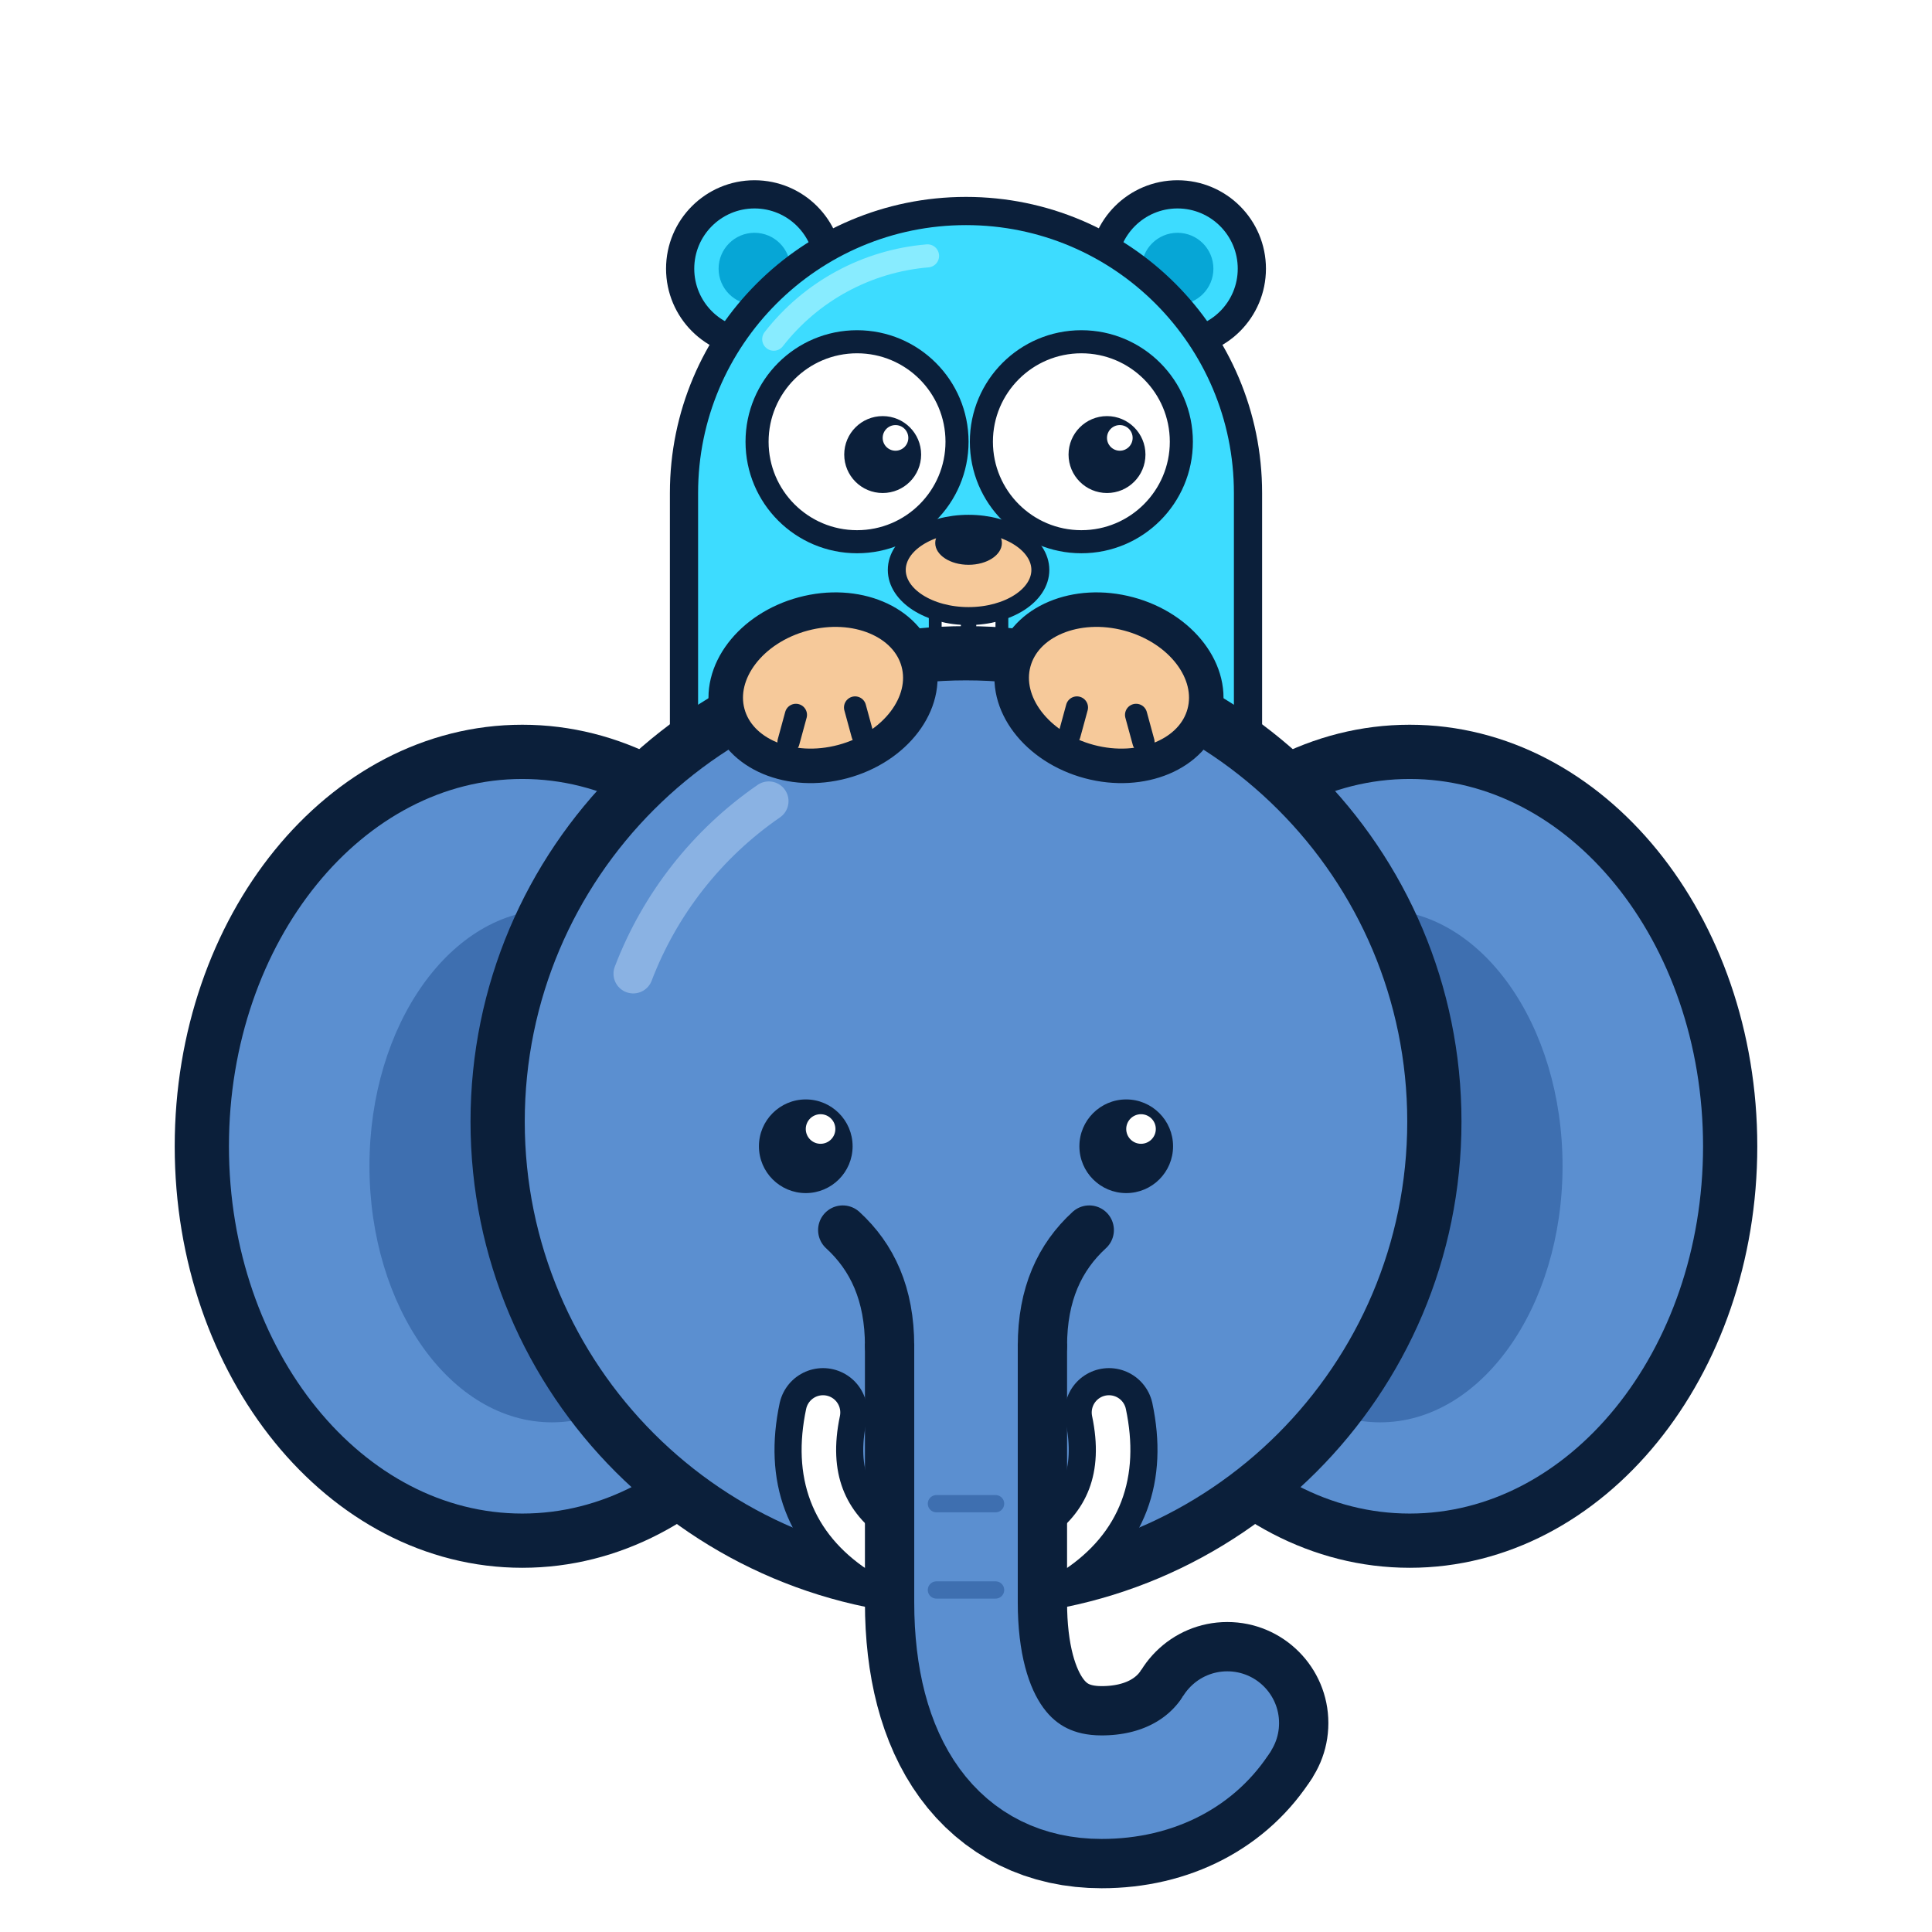
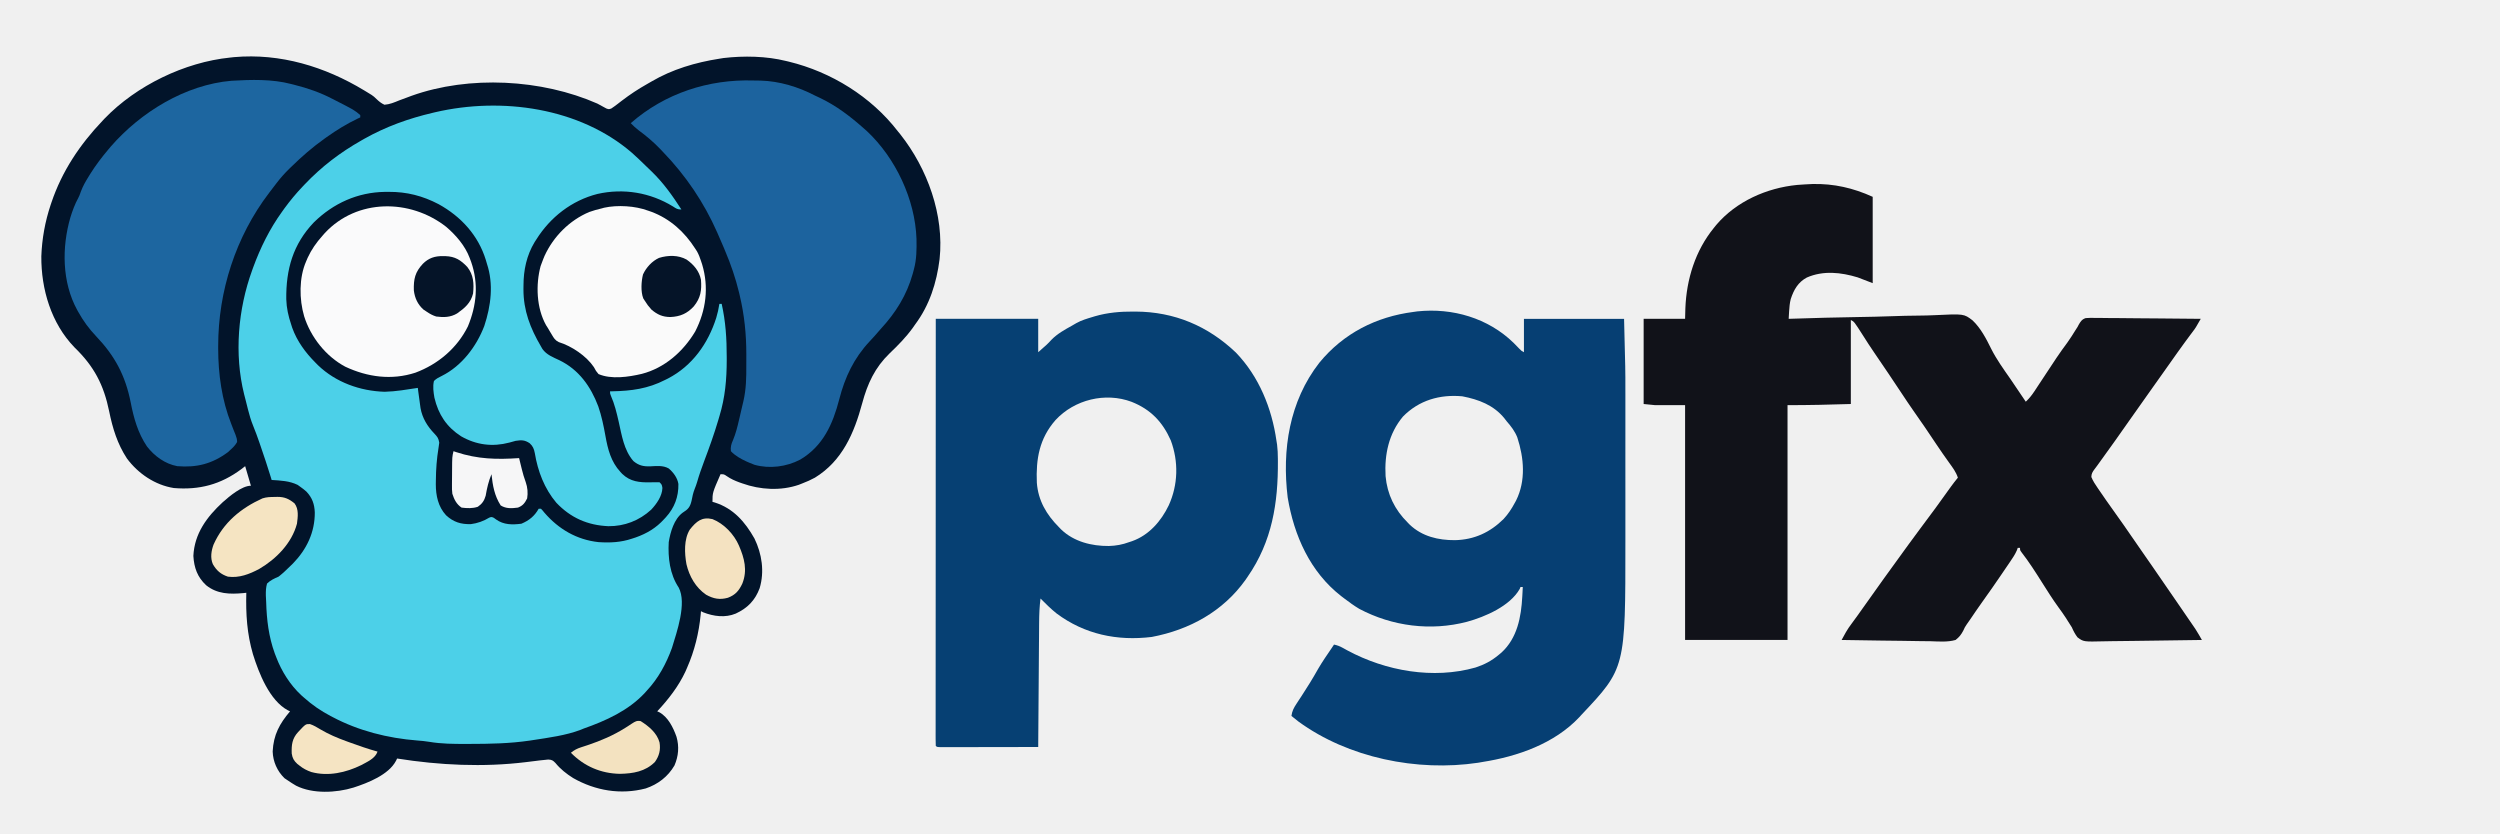
- <svg xmlns="http://www.w3.org/2000/svg" width="1254" height="1254" viewBox="0 0 1254 1254">
-   <rect width="1254" height="1254" fill="#fff" />
-   <g transform="translate(67 40) scale(1.6)" stroke="#0B1F3A" stroke-width="22" stroke-linejoin="round" stroke-linecap="round">
-     <g transform="translate(350 175) scale(.52)">
-       <circle cx="-165" cy="-175" r="58" fill="#3DDCFF" />
-       <circle cx="-165" cy="-175" r="28" fill="#06A6D6" stroke="none" />
-       <circle cx="165" cy="-175" r="58" fill="#3DDCFF" />
-       <circle cx="165" cy="-175" r="28" fill="#06A6D6" stroke="none" />
-       <path d="M-220 0 A220 220 0 0 1 220 0 V300 H-220 Z" fill="#3DDCFF" />
-       <path d="M-150 -120 A170 170 0 0 1 -30 -185" fill="none" stroke="#9BF0FF" stroke-width="18" opacity=".8" />
-       <circle cx="-85" cy="-40" r="78" fill="#fff" stroke-width="18" />
-       <circle cx="90" cy="-40" r="78" fill="#fff" stroke-width="18" />
-       <circle cx="-65" cy="-30" r="30" fill="#0B1F3A" stroke="none" />
-       <circle cx="110" cy="-30" r="30" fill="#0B1F3A" stroke="none" />
-       <circle cx="-55" cy="-43" r="10" fill="#fff" stroke="none" />
-       <circle cx="120" cy="-43" r="10" fill="#fff" stroke="none" />
-       <rect x="-24" y="75" width="25" height="58" rx="6" fill="#fff" stroke-width="10" />
-       <rect x="3" y="75" width="25" height="58" rx="6" fill="#fff" stroke-width="10" />
-       <ellipse cx="2" cy="60" rx="56" ry="36" fill="#F6C99A" stroke-width="14" />
-       <ellipse cx="2" cy="39" rx="26" ry="17" fill="#0B1F3A" stroke="none" />
-     </g>
-     <ellipse cx="170" cy="440" rx="130" ry="160" fill="#5B8FD0" />
-     <ellipse cx="182" cy="448" rx="74" ry="104" fill="#3E6FB0" stroke="none" />
-     <ellipse cx="530" cy="440" rx="130" ry="160" fill="#5B8FD0" />
-     <ellipse cx="518" cy="448" rx="74" ry="104" fill="#3E6FB0" stroke="none" />
-     <circle cx="350" cy="430" r="190" fill="#5B8FD0" />
-     <path d="M215 370 A150 150 0 0 1 270 300" fill="none" stroke="#8FB6E6" stroke-width="16" opacity=".9" />
-     <circle cx="285" cy="440" r="19" fill="#0B1F3A" stroke="none" />
-     <circle cx="415" cy="440" r="19" fill="#0B1F3A" stroke="none" />
-     <circle cx="291" cy="433" r="6" fill="#fff" stroke="none" />
-     <circle cx="421" cy="433" r="6" fill="#fff" stroke="none" />
-     <path d="M292 548 q-8 38 22 58" fill="none" stroke-width="36" />
-     <path d="M292 548 q-8 38 22 58" fill="none" stroke="#fff" stroke-width="14" />
-     <path d="M408 548 q8 38 -22 58" fill="none" stroke-width="36" />
-     <path d="M408 548 q8 38 -22 58" fill="none" stroke="#fff" stroke-width="14" />
-     <path d="M350 520 V625 C350 672 370 700 405 700 C428 700 446 690 456 674" fill="none" stroke-width="82" stroke-linecap="butt" />
-     <circle cx="456" cy="674" r="41" fill="#0B1F3A" stroke="none" />
-     <path d="M350 470 V625 C350 672 370 700 405 700 C428 700 446 690 456 674" fill="none" stroke="#5B8FD0" stroke-width="42" stroke-linecap="butt" />
-     <circle cx="456" cy="674" r="21" fill="#5B8FD0" stroke="none" />
-     <path d="M319 521 C319 500 312 485 300 474 M381 521 C381 500 388 485 400 474" fill="none" stroke-width="20" />
-     <path d="M338 585 h24 M338 620 h24" fill="none" stroke="#3E6FB0" stroke-width="7" />
-     <g stroke-width="14">
-       <ellipse cx="292" cy="254" rx="40" ry="31" fill="#F6C99A" transform="rotate(-15 292 254)" />
-       <path d="M281 265 l-3 11 M305 262 l3 11" fill="none" stroke-width="9" />
-       <ellipse cx="408" cy="254" rx="40" ry="31" fill="#F6C99A" transform="rotate(15 408 254)" />
-       <path d="M395 262 l-3 11 M419 265 l3 11" fill="none" stroke-width="9" />
-     </g>
-   </g>
+ <svg xmlns="http://www.w3.org/2000/svg" version="1.1" width="2172" height="724" viewBox="0 0 2172 724">
+   <path d="M0 0 C0.72 0.43 1.44 0.87 2.18 1.32 C2.89 1.75 3.59 2.18 4.31 2.63 C5.01 3.06 5.72 3.5 6.44 3.94 C8.56 5.44 8.56 5.44 10.65 7.47 C12.9 9.61 14.73 11.14 17.56 12.44 C22.17 12.11 26.08 10.44 30.31 8.69 C32.72 7.79 35.14 6.89 37.55 6.01 C38.74 5.56 39.93 5.12 41.16 4.66 C91.22 -13.26 154.25 -9.83 202.56 11.44 C205.19 12.82 207.8 14.22 210.38 15.7 C212.56 16.44 212.56 16.44 214.64 15.72 C216.45 14.51 218.21 13.28 219.93 11.93 C220.56 11.44 221.19 10.96 221.84 10.45 C222.51 9.93 223.18 9.41 223.88 8.88 C230.86 3.56 238 -1.18 245.65 -5.48 C246.93 -6.21 248.21 -6.94 249.48 -7.69 C267.67 -18.36 287.8 -24.31 308.56 -27.56 C309.75 -27.75 310.94 -27.95 312.16 -28.14 C329.72 -30.21 349.41 -29.85 366.56 -25.56 C367.37 -25.37 368.18 -25.18 369.01 -24.98 C405.75 -16.01 440.38 5.37 463.56 35.44 C464.27 36.3 464.97 37.17 465.7 38.06 C489.33 67.93 503.97 108.24 499.88 146.56 C497.29 167.22 491.15 186.61 478.56 203.44 C478.22 203.92 478.22 203.92 476.5 206.39 C470.59 214.55 463.71 221.51 456.43 228.46 C443.68 240.79 437.23 254.77 432.66 271.75 C425.67 297.64 415.37 321.86 391.56 336.44 C387.98 338.41 384.38 339.99 380.56 341.44 C379.57 341.83 378.59 342.22 377.57 342.63 C361.88 348.03 344.03 347 328.56 341.44 C328.08 341.27 328.08 341.27 325.64 340.42 C321.86 339.01 318.45 337.49 315.12 335.19 C312.56 333.44 312.56 333.44 309.56 333.44 C302.56 349.47 302.56 349.47 302.56 357.44 C303.22 357.62 303.87 357.81 304.55 358 C320.75 363.14 330.89 374.87 339.02 389.28 C345.54 402.64 347.84 418.06 343.56 432.44 C339.57 443.07 333.02 449.78 322.76 454.53 C313.6 458.32 303.61 456.98 294.56 453.44 C293.9 453.11 293.24 452.78 292.56 452.44 C292.48 453.44 292.39 454.45 292.3 455.49 C290.77 471.41 287 486.75 280.56 501.44 C280.08 502.54 279.61 503.64 279.11 504.78 C273.11 517.69 264.26 529.06 254.56 539.44 C254.86 539.57 254.86 539.57 256.35 540.22 C264.07 544.47 268.46 553.54 271.31 561.54 C273.76 570.09 273.05 578.3 269.56 586.44 C263.91 596.19 255.18 602.87 244.56 606.44 C222.79 612.11 200.9 608.41 181.56 597.44 C175.7 593.76 170.51 589.68 166.12 584.31 C163.95 582.05 163 581.46 159.81 581.32 C158.76 581.43 157.71 581.54 156.62 581.66 C156.04 581.72 156.04 581.72 153.1 582.02 C148.86 582.52 144.63 583.05 140.4 583.59 C103.4 588.11 65.28 586.28 28.56 580.44 C28.27 581.06 27.97 581.68 27.66 582.32 C21.26 594.61 3.1 601.66 -9.27 605.67 C-24.39 610.34 -44.83 611.31 -59.2 604.04 C-61.69 602.6 -64.07 601.08 -66.44 599.44 C-67.37 598.82 -68.29 598.2 -69.25 597.56 C-75.6 591.4 -79.26 583.17 -79.54 574.33 C-78.82 559.79 -73.58 550.25 -64.44 539.44 C-65.03 539.16 -65.63 538.89 -66.25 538.6 C-82.29 530.08 -91.61 506.08 -96.69 489.75 C-101.87 472.02 -102.93 454.84 -102.44 436.44 C-103.32 436.53 -104.2 436.63 -105.11 436.73 C-116.81 437.81 -127.85 437.55 -137.34 429.9 C-144.93 422.85 -147.82 414.71 -148.44 404.44 C-147.52 384.99 -136.71 370.49 -122.91 357.74 C-117.19 352.68 -106.32 343.44 -98.44 343.44 C-100.09 337.83 -101.74 332.22 -103.44 326.44 C-104.55 327.3 -105.66 328.17 -106.81 329.06 C-124.73 342.4 -143.33 347.29 -165.44 345.44 C-181.7 342.87 -196.37 332.92 -206.12 319.81 C-214.43 307.14 -218.58 293.61 -221.58 278.87 C-226.3 255.74 -234.75 239.63 -251.78 223.19 C-271.98 202.28 -280.75 172.67 -280.53 144.09 C-279.99 128.87 -277.26 113.85 -272.44 99.44 C-272.21 98.76 -271.99 98.08 -271.75 97.38 C-262.54 70.17 -247.13 47.12 -227.44 26.44 C-226.82 25.78 -226.21 25.13 -225.58 24.45 C-197.94 -4.24 -155.96 -24.55 -116.44 -28.56 C-115.32 -28.68 -114.21 -28.8 -113.06 -28.93 C-72.89 -32.48 -34.15 -20.67 0 0 Z " fill="#02142A" transform="translate(316.4375,78.5625)" />
+   <path d="M0 0 C4.13 3.7 8.14 7.52 12.09 11.41 C13.69 12.98 15.31 14.53 16.94 16.08 C27.18 25.96 35.16 37.22 42.85 49.14 C39.34 49.14 38.42 48.4 35.53 46.51 C15.79 34.39 -7.41 30.52 -30.09 35.64 C-52.4 41.29 -71.08 55.85 -83.15 75.14 C-83.4 75.52 -83.4 75.52 -84.65 77.44 C-91.65 88.98 -94.33 101.86 -94.34 115.14 C-94.35 116.21 -94.37 117.29 -94.38 118.39 C-94.41 137.03 -88.44 152.27 -79.15 168.14 C-78.73 168.87 -78.31 169.6 -77.87 170.36 C-74.28 175.42 -68.77 177.45 -63.33 180.02 C-46.29 188.21 -35.91 202.87 -29.38 220.18 C-26.47 228.59 -24.72 237.15 -23.15 245.89 C-21.08 257.44 -18.35 268.29 -10.15 277.14 C-9.89 277.42 -9.89 277.42 -8.57 278.85 C-1.5 285.65 6.45 286.35 15.85 286.2 C16.6 286.17 17.36 286.14 18.13 286.12 C20.04 286.06 21.94 286.09 23.85 286.14 C25.85 288.14 25.85 288.14 26.35 291.08 C26.13 298.15 21.28 304.94 16.6 309.95 C6.25 319.46 -6.69 324.43 -20.58 324.29 C-38.59 323.52 -53.32 317.06 -65.81 303.92 C-76.22 291.58 -81.88 276.59 -84.51 260.81 C-85.24 257.06 -86.2 254.69 -89.02 252.18 C-93.41 249.32 -96.08 249.38 -101.15 250.14 C-102.97 250.62 -104.78 251.12 -106.59 251.64 C-121.24 255.55 -135.41 253.73 -148.53 246.2 C-161.12 238.11 -168.31 227.25 -171.74 212.62 C-172.56 207.66 -173.28 203.1 -172.15 198.14 C-170.02 196.02 -167.9 194.98 -165.2 193.67 C-147.9 184.99 -135.15 168.08 -128.4 150.33 C-122.6 132.79 -120.19 113.97 -126.15 96.14 C-126.44 95.15 -126.73 94.16 -127.03 93.13 C-133.61 71.59 -148.6 55.26 -168.09 44.52 C-182 37.25 -195.76 33.74 -211.4 33.83 C-212.51 33.83 -213.61 33.84 -214.75 33.84 C-238.44 34.19 -259.54 43.76 -276.4 60.26 C-294.69 79.38 -300.73 101.27 -300.44 127.05 C-300.2 134.86 -298.65 141.74 -296.15 149.14 C-296.01 149.59 -296.01 149.59 -295.28 151.88 C-291.13 163.48 -283.79 173.49 -275.15 182.14 C-274.39 182.91 -273.63 183.68 -272.85 184.47 C-257.35 199.34 -236.26 206.87 -214.97 207.51 C-205.31 207.29 -195.69 205.59 -186.15 204.14 C-186.03 205.12 -185.91 206.09 -185.79 207.1 C-185.28 211.12 -184.72 215.13 -184.15 219.14 C-184.03 220 -183.91 220.86 -183.79 221.75 C-182.24 230.38 -177.83 237.59 -171.78 243.83 C-169.07 246.77 -168.23 247.72 -167.53 251.76 C-167.68 253.23 -167.9 254.69 -168.15 256.14 C-169.71 265.66 -170.4 274.87 -170.47 284.51 C-170.47 285.07 -170.47 285.07 -170.52 287.86 C-170.51 297.71 -168.49 307.35 -161.62 314.8 C-155.21 320.73 -148.73 322.73 -140.04 322.5 C-134.43 321.79 -128.9 319.84 -124.09 316.86 C-122.15 316.14 -122.15 316.14 -120.15 317 C-119.49 317.48 -118.83 317.96 -118.15 318.45 C-111.55 323.16 -104.07 323.16 -96.15 322.14 C-89.42 319.31 -84.71 315.47 -81.15 309.14 C-80.49 309.14 -79.83 309.14 -79.15 309.14 C-77.78 310.57 -77.78 310.57 -76.15 312.58 C-63.85 326.84 -48.06 336.09 -29.15 338.14 C-19.09 338.81 -9.79 338.37 -0.15 335.14 C0.39 334.96 0.39 334.96 3.12 334.07 C12.79 330.66 20.94 325.81 27.85 318.14 C28.09 317.88 28.09 317.88 29.33 316.56 C36.83 308.32 40.44 298.76 40.24 287.6 C39.39 282.26 35.92 277.61 31.85 274.14 C26.7 271.25 21.23 272.06 15.53 272.3 C9.68 272.45 5.71 271.54 1.09 267.67 C-7.14 258.1 -8.93 245.4 -11.65 233.44 C-13.42 225.72 -15.19 218.21 -18.42 210.94 C-19.15 209.14 -19.15 209.14 -19.15 207.14 C-18.57 207.13 -17.98 207.12 -17.37 207.11 C-0.6 206.78 13.7 204.91 28.85 197.14 C29.61 196.76 30.38 196.38 31.17 195.99 C52.33 184.99 66.01 165.63 73.1 143.33 C74.32 139.28 75.22 135.32 75.85 131.14 C76.51 131.14 77.17 131.14 77.85 131.14 C81.28 146.5 82.25 161.46 82.22 177.14 C82.22 177.57 82.22 177.57 82.23 179.76 C82.22 196.68 80.87 212.37 75.91 228.64 C75.56 229.82 75.21 231 74.86 232.22 C71.26 244.39 66.99 256.23 62.52 268.1 C60.3 274.04 58.2 279.95 56.47 286.05 C55.86 288.09 55.14 290.04 54.35 292.01 C53 295.38 52.35 298.7 51.66 302.26 C50.34 307.81 48.63 309.64 43.91 312.59 C36.45 318.17 33.32 329.31 31.85 338.14 C31.08 351.61 32.77 366.08 40.48 377.57 C47.74 391.19 38.82 416.29 34.66 430.01 C29.73 443.65 22.78 456.53 12.85 467.14 C12.24 467.83 11.63 468.51 11 469.22 C-3.19 484.47 -22.85 493.36 -42.15 500.14 C-42.97 500.48 -43.8 500.83 -44.64 501.18 C-57.63 506.13 -72.49 508.02 -86.15 510.14 C-87.15 510.29 -88.14 510.45 -89.16 510.6 C-106.45 513.13 -123.65 513.43 -141.09 513.45 C-141.63 513.45 -141.63 513.45 -144.38 513.46 C-155.13 513.48 -165.64 513.43 -176.25 511.63 C-179.77 511.03 -183.28 510.73 -186.83 510.46 C-212.2 508.46 -237.59 502.09 -260.15 490.14 C-260.75 489.83 -261.34 489.52 -261.95 489.2 C-270.45 484.74 -277.99 479.57 -285.15 473.14 C-285.92 472.46 -286.69 471.79 -287.48 471.09 C-297.1 462.14 -304.49 450.39 -309.15 438.14 C-309.58 437.03 -310.01 435.93 -310.45 434.79 C-315.7 420.31 -317.46 405.72 -317.9 390.35 C-317.96 388.36 -318.07 386.36 -318.19 384.37 C-318.23 380.7 -318.16 377.67 -317.15 374.14 C-314.19 371.23 -310.93 369.79 -307.15 368.14 C-303.57 365.38 -300.37 362.3 -297.15 359.14 C-296.31 358.31 -295.46 357.49 -294.58 356.64 C-282.68 344.4 -275.59 329.55 -275.66 312.4 C-275.93 305.16 -277.85 299.66 -282.87 294.31 C-284.56 292.78 -286.28 291.44 -288.15 290.14 C-288.96 289.56 -289.76 288.98 -290.59 288.39 C-297.72 284.91 -305.36 284.63 -313.15 284.14 C-313.41 283.28 -313.67 282.43 -313.93 281.55 C-316.68 272.56 -319.65 263.65 -322.72 254.76 C-323.09 253.67 -323.47 252.58 -323.85 251.45 C-325.55 246.56 -327.3 241.72 -329.27 236.93 C-331.15 232.31 -332.51 227.66 -333.72 222.83 C-333.93 222 -334.14 221.17 -334.35 220.32 C-334.77 218.68 -335.18 217.03 -335.59 215.38 C-336.07 213.46 -336.57 211.54 -337.07 209.62 C-345.75 174.75 -342.35 135.79 -330.15 102.14 C-329.86 101.32 -329.57 100.51 -329.27 99.67 C-322.98 82.46 -314.89 66.02 -304.15 51.14 C-303.43 50.13 -302.71 49.13 -301.97 48.09 C-297.07 41.4 -291.88 35.14 -286.15 29.14 C-285.6 28.55 -285.04 27.96 -284.47 27.36 C-269.77 11.89 -253.69 -0.35 -235.15 -10.86 C-234.33 -11.33 -233.51 -11.8 -232.67 -12.28 C-213.82 -22.88 -194.17 -29.94 -173.15 -34.86 C-172.44 -35.03 -171.72 -35.2 -170.98 -35.38 C-113.34 -48.74 -45.61 -39.45 0 0 Z " fill="#4CD0E8" transform="translate(549.1533,132.8623)" />
+   <path d="M0 0 C18.57 -0.43 35.42 3.46 52.3 11.13 C52.3 35.88 52.3 60.63 52.3 86.13 C48.01 84.48 43.72 82.83 39.3 81.13 C24.72 76.69 9.3 75 -4.95 81.25 C-12.59 85.37 -16.22 91.81 -18.89 99.9 C-19.79 103.47 -20.09 106.82 -20.31 110.5 C-20.39 111.74 -20.46 112.99 -20.54 114.27 C-20.6 115.22 -20.65 116.16 -20.7 117.13 C-19.91 117.1 -19.11 117.07 -18.29 117.05 C1.16 116.38 20.6 115.88 40.06 115.57 C49.47 115.42 58.88 115.21 68.28 114.87 C76.49 114.56 84.69 114.37 92.91 114.31 C97.25 114.27 101.58 114.18 105.92 113.96 C131.5 112.71 131.5 112.71 139.02 118.44 C146.28 125.33 150.88 134.37 155.28 143.23 C159.89 152.39 166 160.86 171.86 169.25 C176.41 175.83 180.89 182.46 185.3 189.13 C188.28 186.31 190.58 183.44 192.84 180.02 C193.49 179.02 194.15 178.03 194.83 177 C195.52 175.95 196.21 174.9 196.92 173.82 C197.64 172.74 198.35 171.66 199.08 170.55 C201.16 167.41 203.23 164.27 205.3 161.13 C207.13 158.36 208.96 155.58 210.8 152.82 C211.19 152.23 211.58 151.64 211.98 151.03 C215 146.51 218.19 142.13 221.42 137.75 C223.96 134.21 226.27 130.54 228.56 126.83 C229.13 125.94 229.71 125.05 230.3 124.13 C230.6 123.55 230.9 122.96 231.21 122.36 C232.87 119.5 234.12 117.49 237.38 116.49 C240.02 116.27 242.58 116.26 245.23 116.33 C246.22 116.33 247.22 116.33 248.24 116.33 C251.53 116.34 254.81 116.39 258.1 116.45 C260.38 116.46 262.66 116.47 264.94 116.48 C270.93 116.5 276.93 116.57 282.92 116.65 C289.04 116.72 295.16 116.75 301.28 116.79 C313.29 116.86 325.29 116.98 337.3 117.13 C332.92 124.84 332.92 124.84 330.85 127.6 C330.42 128.18 329.99 128.77 329.54 129.36 C329.09 129.97 328.64 130.57 328.17 131.19 C327.19 132.52 326.21 133.84 325.22 135.17 C324.73 135.83 324.24 136.5 323.73 137.18 C321.58 140.1 319.47 143.05 317.36 146 C316.96 146.57 316.55 147.13 316.14 147.72 C312.33 153.07 308.54 158.44 304.76 163.81 C301.62 168.26 298.47 172.7 295.3 177.13 C288.41 186.76 281.58 196.43 274.8 206.13 C266.84 217.51 258.83 228.84 250.66 240.06 C249.65 241.45 248.65 242.84 247.66 244.24 C246.79 245.44 245.91 246.63 245 247.8 C243.28 250.11 242.3 251.64 242.26 254.55 C243.7 258.12 245.74 261.18 247.92 264.32 C248.15 264.65 248.15 264.65 249.3 266.34 C250.62 268.27 251.96 270.2 253.3 272.13 C253.91 273.02 254.53 273.92 255.16 274.84 C258 278.92 260.89 282.96 263.78 286.99 C268.18 293.12 272.5 299.3 276.76 305.53 C280.95 311.64 285.19 317.73 289.42 323.82 C290.12 324.81 290.81 325.81 291.53 326.84 C292.86 328.76 294.2 330.68 295.53 332.6 C302.9 343.18 310.2 353.81 317.47 364.46 C319.42 367.31 321.37 370.15 323.32 372.99 C324.67 374.95 326.01 376.92 327.36 378.88 C327.67 379.34 327.67 379.34 329.27 381.66 C329.87 382.53 330.47 383.4 331.08 384.3 C331.61 385.06 332.13 385.83 332.67 386.62 C334.68 389.72 336.47 392.92 338.3 396.13 C324.75 396.38 311.19 396.58 297.64 396.7 C291.35 396.76 285.05 396.83 278.76 396.96 C272.69 397.08 266.61 397.14 260.54 397.17 C258.22 397.19 255.9 397.23 253.59 397.29 C235.45 397.74 235.45 397.74 230.17 393.79 C228.08 390.97 226.69 388.35 225.3 385.13 C224.2 383.34 223.08 381.57 221.92 379.82 C221.35 378.9 220.77 377.98 220.18 377.04 C218.14 373.88 215.95 370.85 213.73 367.82 C208.69 360.88 204.13 353.66 199.56 346.41 C193.86 337.37 188.08 328.25 181.5 319.82 C180.3 318.13 180.3 318.13 180.3 316.13 C179.64 316.13 178.98 316.13 178.3 316.13 C178.06 316.81 177.82 317.5 177.57 318.21 C176.04 321.72 174.02 324.76 171.86 327.91 C171.42 328.55 170.98 329.2 170.53 329.87 C169.59 331.24 168.66 332.61 167.72 333.98 C166.32 336.03 164.93 338.07 163.54 340.12 C158.7 347.24 153.79 354.29 148.77 361.28 C144.79 366.82 140.95 372.44 137.13 378.09 C136.11 379.59 135.07 381.08 134.01 382.55 C132.3 385.13 132.3 385.13 131.02 387.96 C129.13 391.55 127.52 393.64 124.3 396.13 C117.12 398.2 109.23 397.4 101.86 397.2 C99.65 397.18 97.44 397.17 95.23 397.16 C89.44 397.11 83.65 397.01 77.85 396.88 C71.94 396.77 66.02 396.72 60.1 396.67 C48.5 396.55 36.9 396.36 25.3 396.13 C26.09 394.68 26.89 393.24 27.68 391.8 C27.9 391.39 27.9 391.39 29.03 389.36 C30.48 386.81 32.09 384.47 33.86 382.13 C37.37 377.41 40.79 372.63 44.17 367.82 C55.79 351.32 67.59 334.94 79.48 318.63 C80.73 316.9 81.99 315.17 83.24 313.44 C86.6 308.81 89.98 304.2 93.42 299.63 C102.51 287.54 111.49 275.37 120.21 263.01 C122.16 260.31 124.19 257.71 126.3 255.13 C124.68 250.19 121.82 246.41 118.8 242.25 C114.85 236.75 110.97 231.22 107.23 225.57 C100.84 215.9 94.28 206.35 87.61 196.88 C84.18 191.99 80.87 187.03 77.58 182.06 C69.7 170.18 61.79 158.35 53.71 146.61 C50.32 141.66 47.05 136.65 43.86 131.57 C36.2 119.58 36.2 119.58 33.3 118.13 C33.3 142.22 33.3 166.31 33.3 191.13 C14.97 191.72 -3.37 192.13 -21.7 192.13 C-21.7 259.45 -21.7 326.77 -21.7 396.13 C-51.07 396.13 -80.44 396.13 -110.7 396.13 C-110.7 328.81 -110.7 261.49 -110.7 192.13 C-119.28 192.13 -127.86 192.13 -136.7 192.13 C-140 191.8 -143.3 191.47 -146.7 191.13 C-146.7 166.71 -146.7 142.29 -146.7 117.13 C-134.82 117.13 -122.94 117.13 -110.7 117.13 C-110.62 114.06 -110.54 110.98 -110.45 107.82 C-109.44 82.6 -101.78 57.86 -85.7 38.13 C-85.37 37.71 -85.37 37.71 -83.66 35.59 C-66.24 15.09 -39.8 3.39 -13.32 0.8 C-8.88 0.44 -4.45 0.21 0 0 Z " fill="#111219" transform="translate(1574.703,159.8711)" />
+   <path d="M0 0 C1.72 1.73 3.43 3.47 5.12 5.24 C7.04 7.18 7.04 7.18 9.04 8.18 C9.04 -1.39 9.04 -10.96 9.04 -20.82 C37.75 -20.82 66.46 -20.82 96.04 -20.82 C97.19 24.03 97.19 24.03 97.17 39.74 C97.17 41.59 97.18 43.43 97.18 45.28 C97.18 50.15 97.18 55.01 97.18 59.88 C97.17 65.05 97.18 70.22 97.18 75.39 C97.18 84.04 97.18 92.69 97.17 101.35 C97.17 111.28 97.17 121.21 97.18 131.14 C97.18 139.77 97.18 148.39 97.18 157.02 C97.18 162.13 97.18 167.24 97.18 172.35 C97.24 282.67 97.24 282.67 59.04 323.18 C58.44 323.84 57.84 324.51 57.22 325.19 C35.6 348.22 3.5 359.41 -26.96 364.18 C-28.25 364.4 -29.54 364.63 -30.86 364.86 C-83.66 372.77 -143.67 360.63 -186.95 328.99 C-188.98 327.42 -190.99 325.83 -192.96 324.18 C-192.39 319.97 -190.97 317.24 -188.64 313.71 C-187.96 312.67 -187.28 311.63 -186.59 310.56 C-185.86 309.46 -185.14 308.37 -184.39 307.24 C-179.29 299.42 -174.37 291.57 -169.83 283.4 C-166.18 277.13 -162.04 271.17 -157.96 265.18 C-157.3 264.19 -156.64 263.2 -155.96 262.18 C-153.15 262.78 -150.88 263.63 -148.38 265.03 C-148.04 265.22 -148.04 265.22 -146.33 266.16 C-145.61 266.56 -144.89 266.95 -144.14 267.36 C-110.97 285.15 -69.76 292.52 -33.03 282.11 C-25.4 279.63 -19.11 276.32 -12.96 271.18 C-12.18 270.53 -11.39 269.88 -10.59 269.22 C3.29 256.62 6.67 238.17 7.61 220.24 C7.63 219.85 7.63 219.85 7.74 217.88 C7.84 215.98 7.94 214.08 8.04 212.18 C7.38 212.18 6.72 212.18 6.04 212.18 C5.81 212.74 5.59 213.3 5.35 213.88 C-3.13 228.78 -24.57 238.02 -40.44 242.39 C-71.79 250.6 -105.3 246.35 -133.96 231.18 C-138.52 228.48 -142.75 225.38 -146.96 222.18 C-147.87 221.48 -148.79 220.79 -149.74 220.07 C-176.73 199.05 -190.69 167.55 -196.21 134.43 C-201.26 93.01 -194.84 50.84 -168.7 17.3 C-147.8 -8.2 -119.4 -22.63 -86.96 -26.82 C-85.82 -26.98 -84.68 -27.14 -83.51 -27.3 C-52.95 -30.5 -22.15 -21.51 0 0 Z M-96.08 64.11 C-108.4 78.81 -112.23 97.06 -111.17 115.83 C-109.74 131.65 -103.23 145.04 -91.96 156.18 C-91.42 156.74 -90.87 157.3 -90.32 157.88 C-79.47 168.27 -65.32 171.56 -50.82 171.47 C-34.13 171.07 -20.44 164.77 -8.62 153.07 C-4.69 148.79 -1.69 144.3 1.04 139.18 C1.44 138.45 1.84 137.72 2.25 136.98 C10.83 119.66 9.09 100.09 3.29 82.24 C1.12 76.74 -2.1 72.61 -5.96 68.18 C-6.59 67.35 -7.23 66.53 -7.88 65.68 C-17.25 54.1 -30.25 49.24 -44.52 46.49 C-64.03 44.71 -82.14 49.88 -96.08 64.11 Z " fill="#063F73" transform="translate(1314.957,297.8242)" />
+   <path d="M0 0 C0.66 0 1.32 0 2 0.01 C35.6 0.18 64.8 12.51 89.06 35.62 C109.07 56.36 120.31 84.03 124.31 112.31 C124.48 113.37 124.65 114.42 124.83 115.5 C125.34 119.55 125.49 123.53 125.52 127.61 C125.52 128.38 125.53 129.16 125.54 129.97 C125.79 166.33 120.51 199.7 99.31 230.31 C98.67 231.25 98.03 232.19 97.37 233.16 C77.81 260.54 48.8 276.44 16 282.69 C-13.99 286.38 -42.39 280.42 -66.69 262.31 C-71.69 258.33 -76.18 253.84 -80.69 249.31 C-81.6 256.35 -81.86 263.25 -81.89 270.35 C-81.9 271.52 -81.91 272.69 -81.92 273.9 C-81.95 277.75 -81.98 281.59 -82 285.44 C-82.02 288.12 -82.05 290.8 -82.07 293.47 C-82.12 299.78 -82.16 306.1 -82.2 312.41 C-82.25 319.6 -82.31 326.79 -82.36 333.98 C-82.48 348.76 -82.58 363.53 -82.69 378.31 C-94.14 378.34 -105.6 378.35 -117.06 378.36 C-122.38 378.37 -127.7 378.38 -133.01 378.39 C-138.14 378.4 -143.27 378.4 -148.4 378.41 C-150.36 378.41 -152.32 378.41 -154.28 378.42 C-157.02 378.43 -159.76 378.43 -162.5 378.43 C-162.91 378.43 -162.91 378.43 -164.98 378.44 C-170.57 378.43 -170.57 378.43 -171.69 377.31 C-171.79 375.34 -171.81 373.37 -171.81 371.4 C-171.81 370.1 -171.81 368.81 -171.82 367.47 C-171.81 366.02 -171.81 364.56 -171.81 363.11 C-171.81 361.58 -171.81 360.05 -171.81 358.51 C-171.81 354.29 -171.81 350.06 -171.8 345.83 C-171.8 341.28 -171.8 336.73 -171.8 332.18 C-171.8 324.28 -171.8 316.39 -171.79 308.5 C-171.79 297.09 -171.78 285.68 -171.78 274.27 C-171.78 255.75 -171.77 237.24 -171.76 218.73 C-171.75 200.74 -171.75 182.75 -171.74 164.77 C-171.74 163.66 -171.74 162.55 -171.74 161.41 C-171.74 155.85 -171.74 150.29 -171.74 144.74 C-171.73 98.59 -171.71 52.45 -171.69 6.31 C-142.32 6.31 -112.95 6.31 -82.69 6.31 C-82.69 15.88 -82.69 25.45 -82.69 35.31 C-74.69 28.31 -74.69 28.31 -71.12 24.44 C-65.98 19.2 -59.7 15.78 -53.33 12.23 C-52.06 11.52 -50.8 10.78 -49.54 10.03 C-45.1 7.54 -40.29 6.15 -35.44 4.69 C-35.1 4.58 -35.1 4.58 -33.38 4.06 C-22.32 0.87 -11.49 -0.05 0 0 Z M-67.69 94.31 C-81.7 110.32 -84.73 128.03 -83.88 148.65 C-82.74 164.2 -75.48 176.49 -64.69 187.31 C-64.06 187.96 -63.43 188.61 -62.79 189.28 C-51.7 199.95 -36.28 203.79 -21.32 203.67 C-15.09 203.49 -9.55 202.49 -3.69 200.31 C-2.84 200.03 -1.99 199.76 -1.12 199.47 C13.57 194.26 24.16 182.04 30.75 168.29 C38.88 150.35 39.34 130.36 32.5 111.94 C25.33 95.79 15 85.01 -1.5 78.44 C-24.37 69.86 -51.21 76.47 -67.69 94.31 Z " fill="#064073" transform="translate(984.6875,270.6875)" />
+   <path d="M0 0 C2.06 0.06 4.12 0.08 6.18 0.09 C22.51 0.56 38.92 5.54 53.33 13.07 C54.61 13.68 55.89 14.28 57.18 14.87 C71.89 21.8 84.22 31.3 96.33 42.07 C97.04 42.69 97.74 43.31 98.46 43.94 C123.48 67.39 140.38 103.32 141.58 137.56 C141.75 146.52 141.72 155.38 139.33 164.07 C139.01 165.27 138.7 166.48 138.37 167.72 C133.08 186.59 123.58 201.73 110.33 216.07 C108.61 218.02 106.91 219.99 105.21 221.95 C103.81 223.53 102.37 225.09 100.92 226.62 C87.22 241.21 79.42 257.75 74.48 276.96 C68.91 298.54 60.41 317.63 40.54 329.38 C28.73 335.6 13.93 337.57 0.83 333.88 C-0.69 333.32 -2.19 332.72 -3.67 332.07 C-4.1 331.88 -4.1 331.88 -6.28 330.93 C-11.32 328.57 -15.81 326.13 -19.67 322.07 C-20.08 318.37 -19.37 315.87 -17.86 312.52 C-15.44 306.77 -14 300.95 -12.61 294.88 C-12.36 293.86 -12.12 292.84 -11.87 291.79 C-11.37 289.66 -10.88 287.53 -10.41 285.4 C-9.91 283.17 -9.39 280.95 -8.83 278.74 C-6.37 268.17 -6.21 257.88 -6.28 247.07 C-6.29 244.04 -6.28 241.01 -6.26 237.98 C-6.24 220.7 -7.95 203.65 -11.98 186.82 C-12.19 185.92 -12.4 185.03 -12.61 184.11 C-15.59 171.77 -19.7 159.74 -24.67 148.07 C-25.08 147.07 -25.5 146.06 -25.93 145.03 C-27.47 141.36 -29.06 137.71 -30.67 134.07 C-30.97 133.37 -31.28 132.67 -31.59 131.96 C-43.1 105.87 -58.88 82.56 -78.67 62.07 C-79.55 61.14 -80.43 60.21 -81.34 59.25 C-87.11 53.27 -93.16 48.18 -99.82 43.26 C-102.32 41.34 -104.5 39.36 -106.67 37.07 C-77.07 11.11 -38.99 -1.23 0 0 Z " fill="#1C639E" transform="translate(654.668,69.93066)" />
+   <path d="M0 0 C0.82 0.2 1.64 0.41 2.48 0.62 C14.31 3.59 25.19 7.35 36 13 C36.64 13.33 37.28 13.66 37.95 13.99 C54.89 22.65 54.89 22.65 60 27 C60 27.66 60 28.32 60 29 C59.16 29.39 58.33 29.78 57.46 30.18 C48.06 34.7 39.51 39.96 31 46 C30.67 46.23 30.67 46.23 29.02 47.4 C18.58 54.82 9.15 63.04 0 72 C-0.59 72.58 -1.19 73.15 -1.8 73.74 C-5.61 77.48 -9.06 81.34 -12.31 85.56 C-12.78 86.17 -13.25 86.77 -13.73 87.4 C-15.16 89.26 -16.58 91.13 -18 93 C-18.21 93.28 -18.21 93.28 -19.28 94.67 C-48.2 132.62 -63.45 180.05 -63.44 227.62 C-63.44 228 -63.44 228 -63.44 229.87 C-63.41 252.09 -60.31 274.52 -52.1 295.28 C-51.46 296.9 -50.83 298.52 -50.22 300.15 C-49.63 301.72 -49.01 303.27 -48.35 304.8 C-47.53 306.99 -47 308.66 -47 311 C-48.55 313.85 -50.59 315.86 -53 318 C-53.63 318.59 -54.26 319.18 -54.91 319.79 C-68.62 330.02 -82.19 333.41 -99 332 C-109.63 330.01 -118.77 323.32 -125.31 314.88 C-133.16 303.27 -136.81 290.27 -139.44 276.69 C-144.08 253.25 -153.22 236.18 -169.56 219.06 C-175.73 212.58 -180.65 205.81 -185 198 C-185.33 197.42 -185.65 196.83 -185.99 196.23 C-199.17 172.14 -199.4 141.83 -191.83 115.85 C-190.01 109.98 -187.92 104.28 -184.96 98.89 C-184 97 -184 97 -182.7 93.32 C-180.98 88.67 -178.61 84.58 -176 80.38 C-175.52 79.59 -175.04 78.81 -174.54 78.01 C-169.87 70.57 -164.66 63.7 -159 57 C-158.26 56.12 -157.53 55.24 -156.77 54.34 C-130.76 24.44 -91.98 0.6 -51.86 -2.84 C-34.7 -3.82 -16.7 -4.4 0 0 Z " fill="#1D66A0" transform="translate(253,73)" />
+   <path d="M0 0 C8.48 7.24 16.44 16.41 20.41 26.97 C20.85 28.15 21.29 29.33 21.75 30.54 C28.33 49.44 26.51 68.27 18.9 86.59 C9.5 105.47 -7.03 119.44 -26.7 126.76 C-47.35 133.49 -68.29 130.62 -87.63 121.55 C-104.44 112.61 -117.66 95.85 -123.34 77.79 C-127.68 62.99 -127.87 44.17 -121.59 29.97 C-121.16 28.95 -120.72 27.93 -120.27 26.88 C-116.97 19.74 -112.82 13.82 -107.59 7.97 C-106.87 7.14 -106.14 6.3 -105.39 5.45 C-77.49 -24.58 -31.3 -24.47 0 0 Z " fill="#FAFAFB" transform="translate(387.5938,197.0273)" />
+   <path d="M0 0 C0.96 0.33 1.93 0.66 2.92 1 C19.18 7.08 31.73 18.5 41 33 C41.52 33.8 42.03 34.61 42.57 35.43 C44.1 38.18 45.09 40.82 46.06 43.81 C46.22 44.3 46.22 44.3 47.04 46.77 C52.96 66.6 50.46 86.56 41 105 C30.57 122.46 14.47 136.7 -5.44 141.83 C-16.91 144.52 -31.86 146.77 -43 142 C-45.25 139.31 -45.25 139.31 -47 136 C-53.5 126.29 -66.4 117.63 -77.49 114.24 C-80.76 112.63 -81.78 110.8 -83.62 107.69 C-84.19 106.74 -84.76 105.8 -85.35 104.82 C-85.9 103.89 -86.44 102.96 -87 102 C-87.51 101.21 -88.02 100.42 -88.54 99.6 C-96.95 84.59 -97.67 64.48 -93.31 48.12 C-92.6 46.06 -91.83 44.02 -91 42 C-90.64 41.12 -90.28 40.23 -89.9 39.32 C-82.18 22.5 -68.2 8.39 -51.07 1.19 C-47.44 -0.13 -43.76 -1.13 -40 -2 C-39.39 -2.17 -38.79 -2.35 -38.16 -2.53 C-26.51 -5.08 -11.1 -4.16 0 0 Z " fill="#FAFAFA" transform="translate(563,183)" />
+   <path d="M0 0 C0.7 -0.02 1.4 -0.04 2.12 -0.06 C8.42 -0.11 12.23 1.67 17.06 5.56 C20.91 10.59 19.96 17.32 19.19 23.25 C14.67 40.2 1.15 53.94 -13.63 62.56 C-22.12 67.07 -31 70.57 -40.81 69.25 C-46.97 67.19 -50.63 64.03 -53.89 58.38 C-56.25 52.92 -55.27 46.75 -53.25 41.31 C-44.64 22.18 -29.61 9.78 -10.81 1.25 C-7.17 0.04 -3.79 0.03 0 0 Z " fill="#F5E4C2" transform="translate(238.8125,431.75)" />
+   <path d="M0 0 C10.02 3.98 18.73 13.15 23 23 C27.74 34.02 30.51 44.41 25.96 55.97 C22.99 62.23 20 65.82 13.39 68.34 C6.28 70.31 0.84 69.22 -5.58 65.67 C-14.63 59.42 -20.1 49.79 -22.6 39.22 C-24.32 29.69 -24.93 17.39 -19.61 8.99 C-14.01 2.05 -9.31 -2.19 0 0 Z " fill="#F4E2C1" transform="translate(619,451)" />
+   <path d="M0 0 C0.78 0.27 1.57 0.54 2.38 0.81 C21.07 6.94 37.49 7.32 57 6 C57.25 7.05 57.51 8.1 57.77 9.18 C58.12 10.6 58.46 12.02 58.81 13.44 C58.99 14.17 59.17 14.91 59.36 15.67 C60.31 19.49 61.36 23.18 62.75 26.88 C64.37 31.56 64.76 36.09 64 41 C61.94 45.12 60.26 47.33 56 49 C50.6 49.71 45.7 50.06 41 47.12 C35.54 38.6 34.09 29.97 33 20 C30.42 26.15 29.09 32.17 27.94 38.73 C26.7 43.04 24.84 45.74 21.12 48.29 C16.54 49.83 11.74 49.62 7 49 C2.58 46.03 0.62 41.99 -1 37 C-1.36 33.35 -1.36 33.35 -1.33 29.49 C-1.33 28.8 -1.32 28.12 -1.32 27.41 C-1.32 25.96 -1.3 24.52 -1.28 23.07 C-1.25 20.87 -1.24 18.67 -1.23 16.47 C-1.16 4.87 -1.16 4.87 0 0 Z " fill="#F6F6F7" transform="translate(394,392)" />
+   <path d="M0 0 C0.71 0.01 1.41 0.01 2.14 0.02 C10.6 0.32 15.42 3.39 21.12 9.38 C26.65 16.26 27.06 23.95 26.19 32.5 C24.18 40.71 18.99 45.12 12.31 49.82 C6.61 53.22 0.67 53.37 -5.81 52.5 C-8.81 51.56 -11.22 50.26 -13.81 48.5 C-14.34 48.15 -14.34 48.15 -17 46.38 C-21.97 41.86 -24.46 36.41 -25.26 29.8 C-25.55 19.86 -24.17 13.9 -17.44 6.69 C-12.36 1.63 -7.07 -0.07 0 0 Z " fill="#051428" transform="translate(384.8125,222.5)" />
+   <path d="M0 0 C6.12 4.27 11.07 10.04 12.5 17.5 C13.22 26.83 12.28 33.3 6.25 40.69 C0.49 46.97 -5.66 49.57 -14.12 49.94 C-20.89 49.86 -25.36 47.84 -30.5 43.5 C-32.81 41 -34.75 38.42 -36.5 35.5 C-36.87 34.92 -37.25 34.34 -37.63 33.74 C-39.92 27.83 -39.38 18.97 -37.85 12.92 C-35.07 6.87 -30.02 1.35 -23.94 -1.44 C-16.08 -3.85 -7.27 -4.03 0 0 Z " fill="#051428" transform="translate(596.5,225.5)" />
+   <path d="M0 0 C7.01 4.4 14.14 10.25 16.39 18.5 C17.46 24.96 16.16 30.17 12.39 35.5 C4.02 43.87 -6.61 45.56 -17.98 45.81 C-34.45 45.52 -49.04 39.29 -60.61 27.5 C-57.76 25.17 -55.25 23.86 -51.75 22.74 C-50.81 22.43 -49.86 22.12 -48.89 21.8 C-47.89 21.47 -46.89 21.15 -45.86 20.81 C-34.38 16.94 -23.73 12.39 -13.47 5.93 C-12.79 5.5 -12.11 5.08 -11.41 4.64 C-10.12 3.82 -8.84 2.98 -7.57 2.12 C-4.81 0.35 -3.29 -0.63 0 0 Z " fill="#F3E2C0" transform="translate(556.6094,626.5)" />
+   <path d="M0 0 C3.31 1.14 6.03 2.77 9.02 4.6 C16.27 8.89 23.74 12.04 31.65 14.91 C32 15.04 32 15.04 33.8 15.7 C42.01 18.69 50.24 21.56 58.65 23.91 C56.68 29.83 49.83 32.72 44.59 35.6 C31.26 42.15 15.79 45.65 1.15 41.66 C-2.82 40.26 -6.07 38.6 -9.35 35.91 C-9.91 35.48 -10.47 35.04 -11.05 34.59 C-14.06 31.8 -15.22 29.72 -15.9 25.63 C-16.18 18.08 -15.55 12.54 -10.35 6.91 C-3.75 -0.14 -3.75 -0.14 0 0 Z " fill="#F5E4C3" transform="translate(269.3516,629.0859)" />
</svg>
